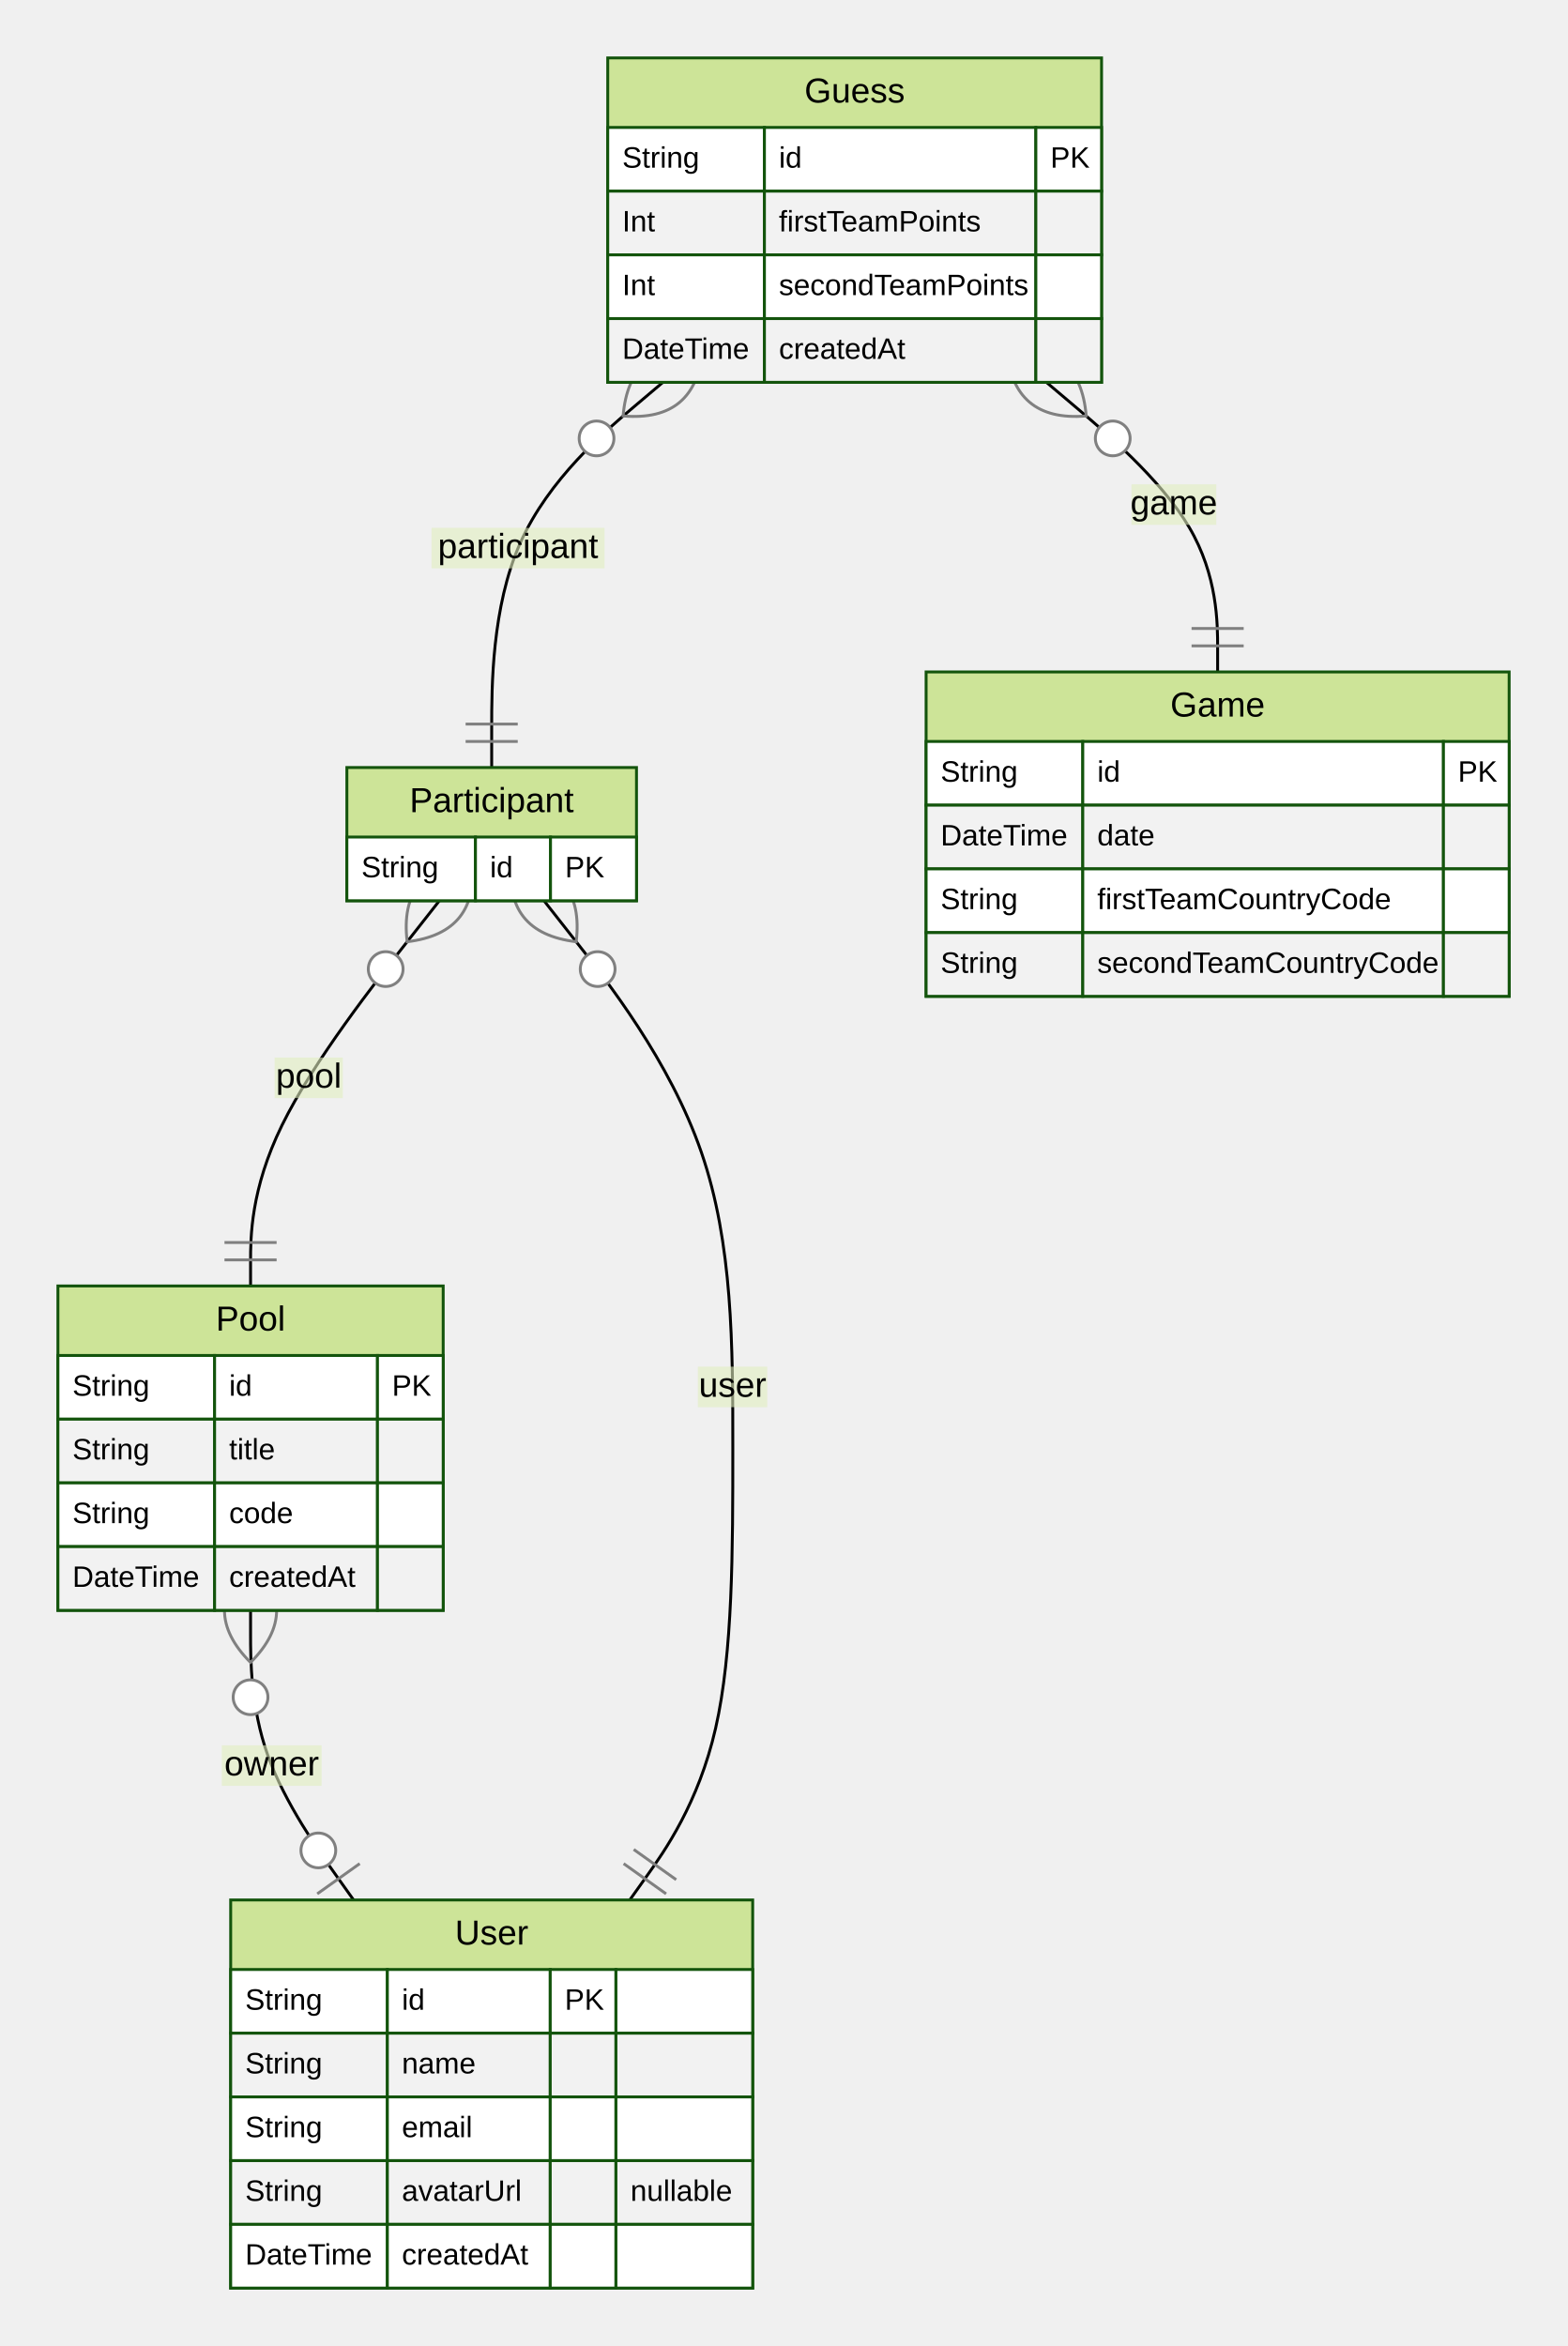
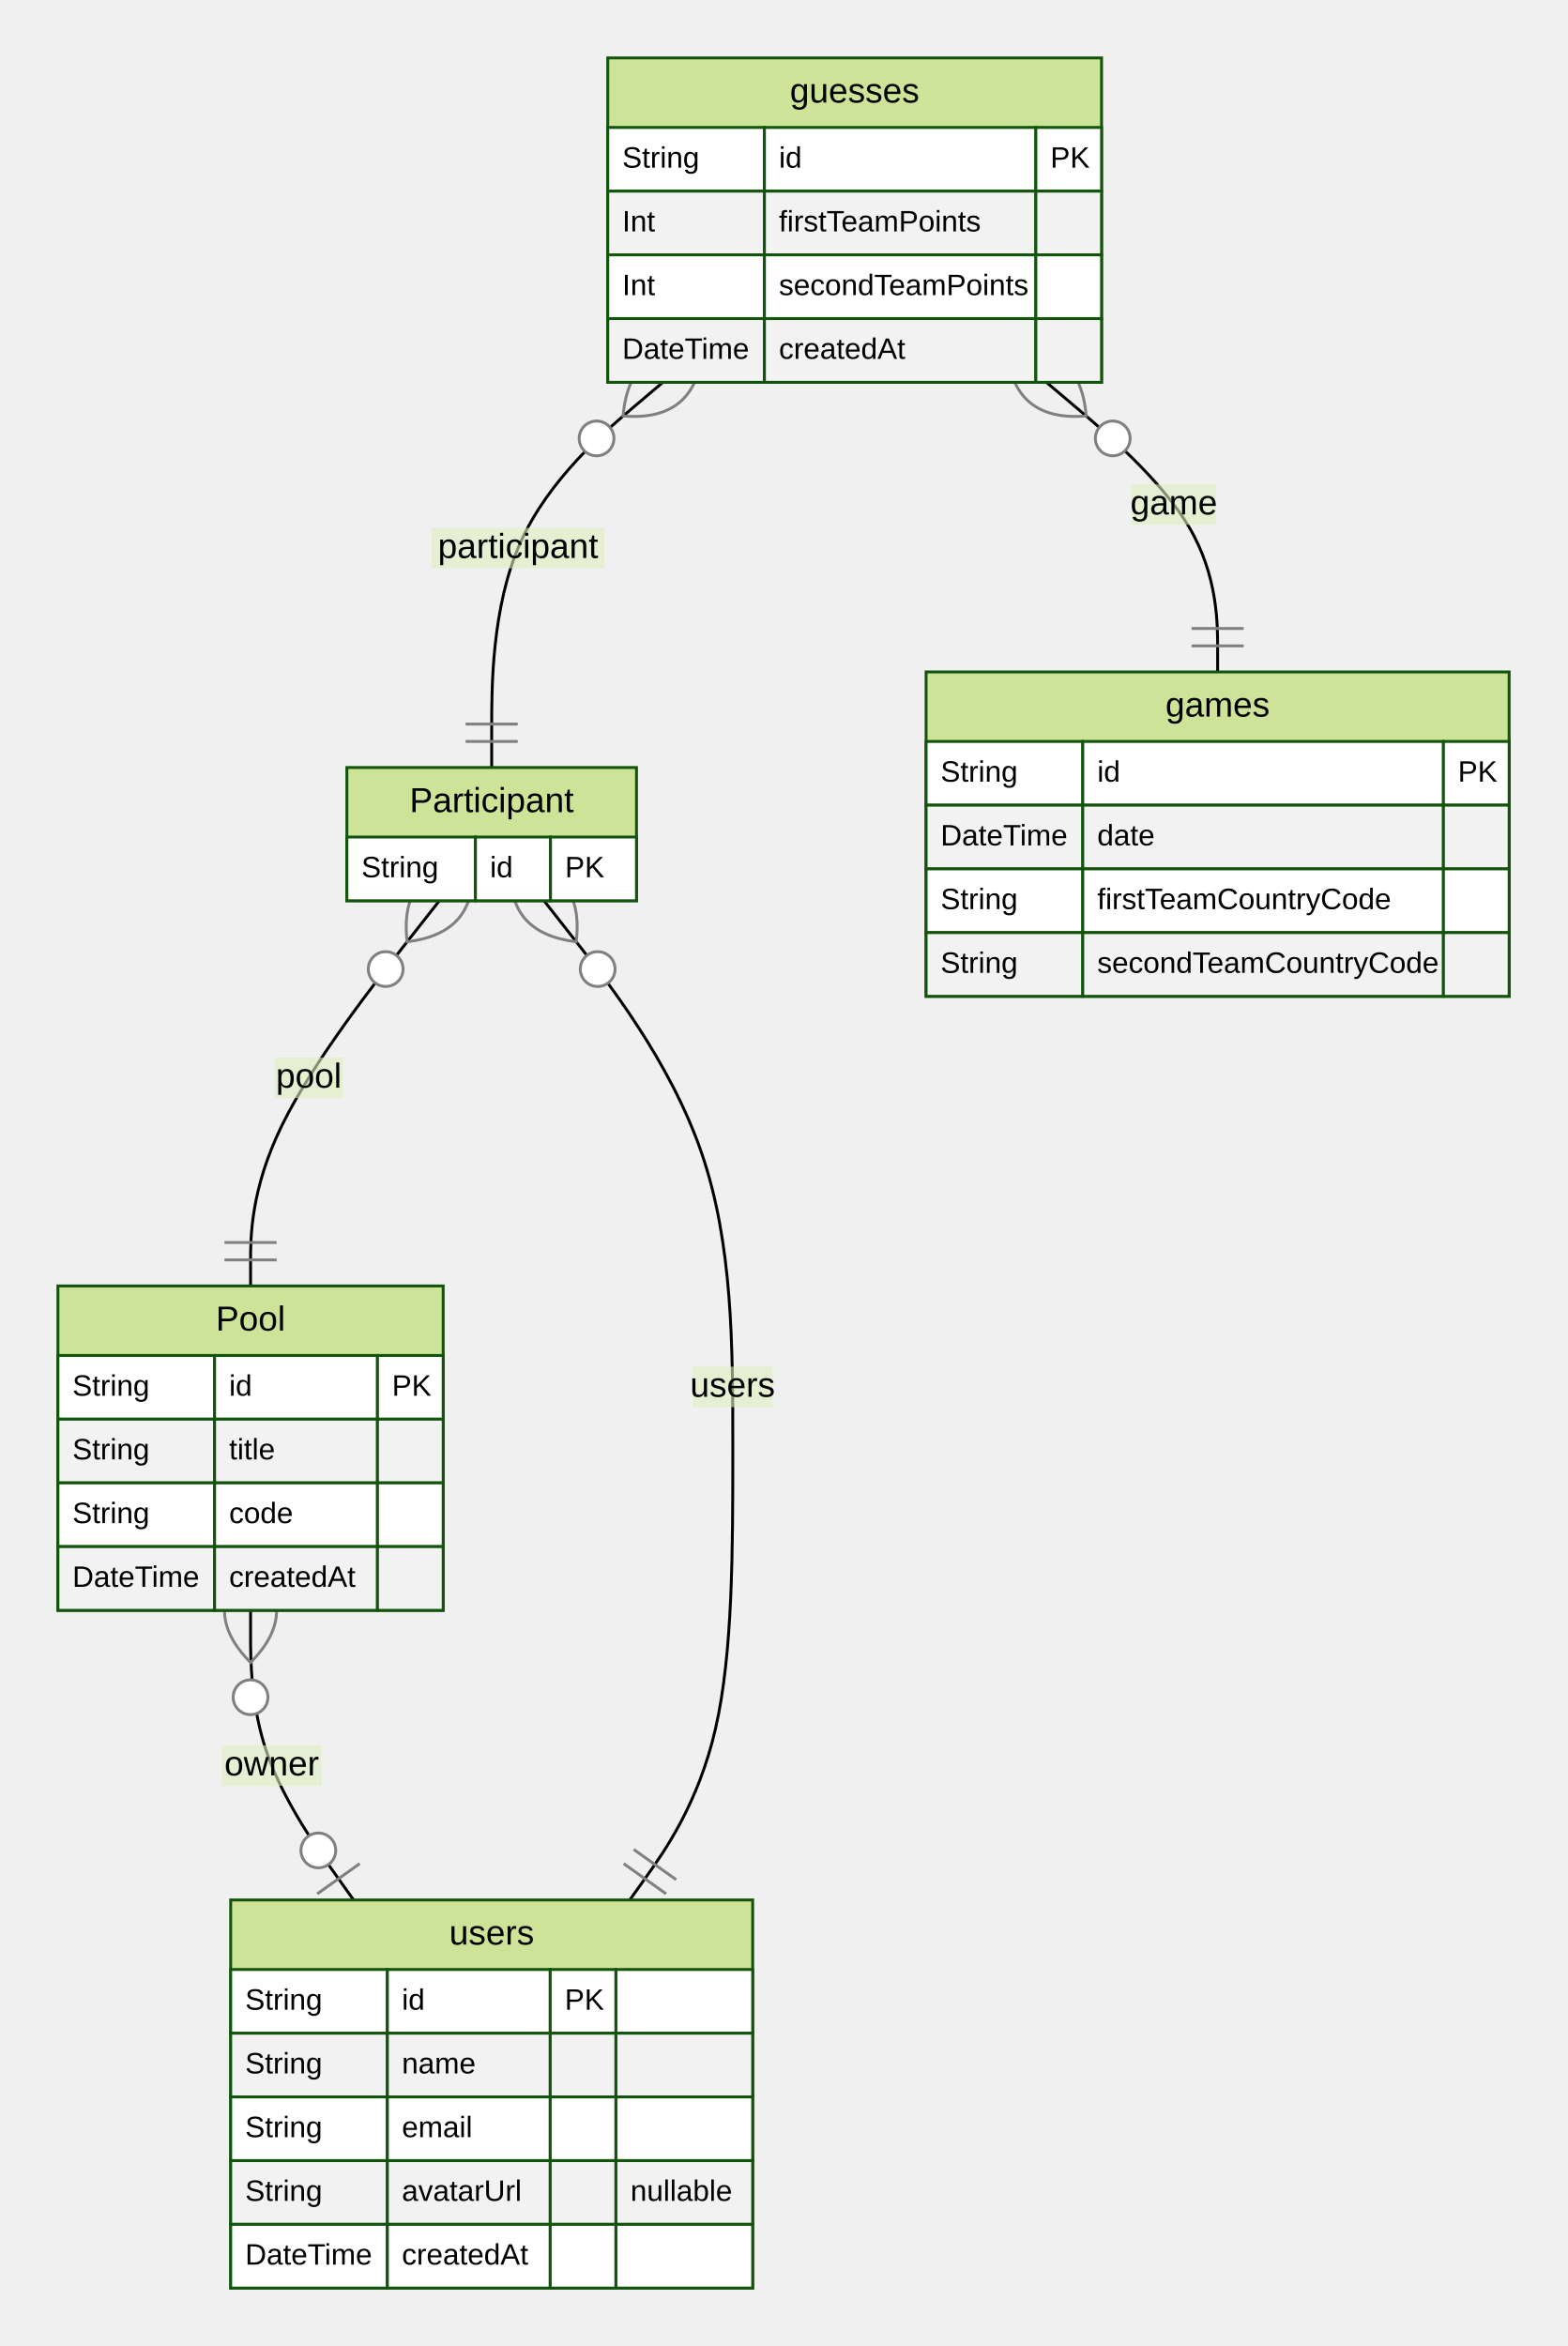
<svg xmlns="http://www.w3.org/2000/svg" aria-labelledby="chart-title-mermaid-0 chart-desc-mermaid-0" role="img" viewBox="0 0 541.082 810" style="max-width: 541.082px; background-color: white;" width="100%" id="mermaid-0">
  <style>#mermaid-0 {font-family:"trebuchet ms",verdana,arial,sans-serif;font-size:16px;fill:#000000;}#mermaid-0 .error-icon{fill:#552222;}#mermaid-0 .error-text{fill:#552222;stroke:#552222;}#mermaid-0 .edge-thickness-normal{stroke-width:2px;}#mermaid-0 .edge-thickness-thick{stroke-width:3.5px;}#mermaid-0 .edge-pattern-solid{stroke-dasharray:0;}#mermaid-0 .edge-pattern-dashed{stroke-dasharray:3;}#mermaid-0 .edge-pattern-dotted{stroke-dasharray:2;}#mermaid-0 .marker{fill:#000000;stroke:#000000;}#mermaid-0 .marker.cross{stroke:#000000;}#mermaid-0 svg{font-family:"trebuchet ms",verdana,arial,sans-serif;font-size:16px;}#mermaid-0 .entityBox{fill:#cde498;stroke:#13540c;}#mermaid-0 .attributeBoxOdd{fill:#ffffff;stroke:#13540c;}#mermaid-0 .attributeBoxEven{fill:#f2f2f2;stroke:#13540c;}#mermaid-0 .relationshipLabelBox{fill:hsl(78.158, 58.462%, 84.51%);opacity:0.7;background-color:hsl(78.158, 58.462%, 84.51%);}#mermaid-0 .relationshipLabelBox rect{opacity:0.5;}#mermaid-0 .relationshipLine{stroke:#000000;}#mermaid-0 :root{--mermaid-font-family:"trebuchet ms",verdana,arial,sans-serif;}</style>
  <g />
  <defs>
    <marker orient="auto" markerHeight="18" markerWidth="18" refY="9" refX="0" id="ONLY_ONE_START">
      <path d="M9,0 L9,18 M15,0 L15,18" fill="none" stroke="gray" />
    </marker>
  </defs>
  <defs>
    <marker orient="auto" markerHeight="18" markerWidth="18" refY="9" refX="18" id="ONLY_ONE_END">
      <path d="M3,0 L3,18 M9,0 L9,18" fill="none" stroke="gray" />
    </marker>
  </defs>
  <defs>
    <marker orient="auto" markerHeight="18" markerWidth="30" refY="9" refX="0" id="ZERO_OR_ONE_START">
      <circle r="6" cy="9" cx="21" fill="white" stroke="gray" />
      <path d="M9,0 L9,18" fill="none" stroke="gray" />
    </marker>
  </defs>
  <defs>
    <marker orient="auto" markerHeight="18" markerWidth="30" refY="9" refX="30" id="ZERO_OR_ONE_END">
      <circle r="6" cy="9" cx="9" fill="white" stroke="gray" />
      <path d="M21,0 L21,18" fill="none" stroke="gray" />
    </marker>
  </defs>
  <defs>
    <marker orient="auto" markerHeight="36" markerWidth="45" refY="18" refX="18" id="ONE_OR_MORE_START">
      <path d="M0,18 Q 18,0 36,18 Q 18,36 0,18 M42,9 L42,27" fill="none" stroke="gray" />
    </marker>
  </defs>
  <defs>
    <marker orient="auto" markerHeight="36" markerWidth="45" refY="18" refX="27" id="ONE_OR_MORE_END">
      <path d="M3,9 L3,27 M9,18 Q27,0 45,18 Q27,36 9,18" fill="none" stroke="gray" />
    </marker>
  </defs>
  <defs>
    <marker orient="auto" markerHeight="36" markerWidth="57" refY="18" refX="18" id="ZERO_OR_MORE_START">
      <circle r="6" cy="18" cx="48" fill="white" stroke="gray" />
      <path d="M0,18 Q18,0 36,18 Q18,36 0,18" fill="none" stroke="gray" />
    </marker>
  </defs>
  <defs>
    <marker orient="auto" markerHeight="36" markerWidth="57" refY="18" refX="39" id="ZERO_OR_MORE_END">
      <circle r="6" cy="18" cx="9" fill="white" stroke="gray" />
      <path d="M21,18 Q39,0 57,18 Q39,36 21,18" fill="none" stroke="gray" />
    </marker>
  </defs>
  <path marker-start="url(#ZERO_OR_MORE_START)" marker-end="url(#ZERO_OR_ONE_END)" fill="none" stroke="gray" d="M86.513,556L86.513,564.333C86.513,572.667,86.513,589.333,92.443,606C98.373,622.667,110.233,639.333,116.163,647.667L122.093,656" class="er relationshipLine" />
  <path marker-start="url(#ZERO_OR_MORE_START)" marker-end="url(#ONLY_ONE_END)" fill="none" stroke="gray" d="M187.835,311L198.7,324.833C209.565,338.667,231.296,366.333,242.161,397.833C253.026,429.333,253.026,464.667,253.026,500C253.026,535.333,253.026,570.667,247.096,596.667C241.167,622.667,229.307,639.333,223.377,647.667L217.447,656" class="er relationshipLine" />
  <path marker-start="url(#ZERO_OR_MORE_START)" marker-end="url(#ONLY_ONE_END)" fill="none" stroke="gray" d="M151.705,311L140.839,324.833C129.974,338.667,108.244,366.333,97.378,388.5C86.513,410.667,86.513,427.333,86.513,435.667L86.513,444" class="er relationshipLine" />
  <path marker-start="url(#ZERO_OR_MORE_START)" marker-end="url(#ONLY_ONE_END)" fill="none" stroke="gray" d="M228.887,132L219.034,140.333C209.181,148.667,189.476,165.333,179.623,187.5C169.77,209.667,169.77,237.333,169.77,251.167L169.77,265" class="er relationshipLine" />
  <path marker-start="url(#ZERO_OR_MORE_START)" marker-end="url(#ONLY_ONE_END)" fill="none" stroke="gray" d="M361.309,132L371.162,140.333C381.015,148.667,400.72,165.333,410.573,182C420.426,198.667,420.426,215.333,420.426,223.667L420.426,232" class="er relationshipLine" />
  <g transform="translate(20,444 )" id="Pool">
    <rect height="112" width="133.026" y="0" x="0" stroke="gray" fill-opacity="100%" fill="honeydew" class="er entityBox" />
    <text transform="translate(66.51321,12)" style="font-family: &quot;trebuchet ms&quot;, verdana, arial, sans-serif;; font-size: 12px" text-anchor="middle" dominant-baseline="middle" y="0" x="0" id="entity-Pool" class="er entityLabel">Pool</text>
    <rect height="22" width="54.096" y="24" x="0" stroke="gray" fill-opacity="100%" fill="honeydew" class="er attributeBoxOdd" />
    <text transform="translate(5,35)" style="font-family: &quot;trebuchet ms&quot;, verdana, arial, sans-serif;; font-size: 10.2px" text-anchor="left" dominant-baseline="middle" y="0" x="0" id="entity-Pool-attr-1-type" class="er entityLabel">String</text>
    <rect height="22" width="56.243" y="24" x="54.096" stroke="gray" fill-opacity="100%" fill="honeydew" class="er attributeBoxOdd" />
    <text transform="translate(59.09555,35)" style="font-family: &quot;trebuchet ms&quot;, verdana, arial, sans-serif;; font-size: 10.2px" text-anchor="left" dominant-baseline="middle" y="0" x="0" id="entity-Pool-attr-1-name" class="er entityLabel">id</text>
    <rect height="22" width="22.688" y="24" x="110.339" stroke="gray" fill-opacity="100%" fill="honeydew" class="er attributeBoxOdd" />
    <text transform="translate(115.3387,35)" style="font-family: &quot;trebuchet ms&quot;, verdana, arial, sans-serif;; font-size: 10.2px" text-anchor="left" dominant-baseline="middle" y="0" x="0" id="entity-Pool-attr-1-key" class="er entityLabel">PK</text>
    <rect height="22" width="54.096" y="46" x="0" stroke="gray" fill-opacity="100%" fill="honeydew" class="er attributeBoxEven" />
    <text transform="translate(5,57)" style="font-family: &quot;trebuchet ms&quot;, verdana, arial, sans-serif;; font-size: 10.2px" text-anchor="left" dominant-baseline="middle" y="0" x="0" id="entity-Pool-attr-2-type" class="er entityLabel">String</text>
    <rect height="22" width="56.243" y="46" x="54.096" stroke="gray" fill-opacity="100%" fill="honeydew" class="er attributeBoxEven" />
    <text transform="translate(59.09555,57)" style="font-family: &quot;trebuchet ms&quot;, verdana, arial, sans-serif;; font-size: 10.2px" text-anchor="left" dominant-baseline="middle" y="0" x="0" id="entity-Pool-attr-2-name" class="er entityLabel">title</text>
    <rect height="22" width="22.688" y="46" x="110.339" stroke="gray" fill-opacity="100%" fill="honeydew" class="er attributeBoxEven" />
    <text transform="translate(115.3387,57)" style="font-family: &quot;trebuchet ms&quot;, verdana, arial, sans-serif;; font-size: 10.2px" text-anchor="left" dominant-baseline="middle" y="0" x="0" id="entity-Pool-attr-2-key" class="er entityLabel" />
    <rect height="22" width="54.096" y="68" x="0" stroke="gray" fill-opacity="100%" fill="honeydew" class="er attributeBoxOdd" />
    <text transform="translate(5,79)" style="font-family: &quot;trebuchet ms&quot;, verdana, arial, sans-serif;; font-size: 10.2px" text-anchor="left" dominant-baseline="middle" y="0" x="0" id="entity-Pool-attr-3-type" class="er entityLabel">String</text>
    <rect height="22" width="56.243" y="68" x="54.096" stroke="gray" fill-opacity="100%" fill="honeydew" class="er attributeBoxOdd" />
    <text transform="translate(59.09555,79)" style="font-family: &quot;trebuchet ms&quot;, verdana, arial, sans-serif;; font-size: 10.2px" text-anchor="left" dominant-baseline="middle" y="0" x="0" id="entity-Pool-attr-3-name" class="er entityLabel">code</text>
    <rect height="22" width="22.688" y="68" x="110.339" stroke="gray" fill-opacity="100%" fill="honeydew" class="er attributeBoxOdd" />
    <text transform="translate(115.3387,79)" style="font-family: &quot;trebuchet ms&quot;, verdana, arial, sans-serif;; font-size: 10.2px" text-anchor="left" dominant-baseline="middle" y="0" x="0" id="entity-Pool-attr-3-key" class="er entityLabel" />
    <rect height="22" width="54.096" y="90" x="0" stroke="gray" fill-opacity="100%" fill="honeydew" class="er attributeBoxEven" />
    <text transform="translate(5,101)" style="font-family: &quot;trebuchet ms&quot;, verdana, arial, sans-serif;; font-size: 10.2px" text-anchor="left" dominant-baseline="middle" y="0" x="0" id="entity-Pool-attr-4-type" class="er entityLabel">DateTime</text>
    <rect height="22" width="56.243" y="90" x="54.096" stroke="gray" fill-opacity="100%" fill="honeydew" class="er attributeBoxEven" />
    <text transform="translate(59.09555,101)" style="font-family: &quot;trebuchet ms&quot;, verdana, arial, sans-serif;; font-size: 10.2px" text-anchor="left" dominant-baseline="middle" y="0" x="0" id="entity-Pool-attr-4-name" class="er entityLabel">createdAt</text>
    <rect height="22" width="22.688" y="90" x="110.339" stroke="gray" fill-opacity="100%" fill="honeydew" class="er attributeBoxEven" />
    <text transform="translate(115.3387,101)" style="font-family: &quot;trebuchet ms&quot;, verdana, arial, sans-serif;; font-size: 10.2px" text-anchor="left" dominant-baseline="middle" y="0" x="0" id="entity-Pool-attr-4-key" class="er entityLabel" />
  </g>
  <g transform="translate(119.7698,265 )" id="Participant">
    <rect height="46" width="100" y="0" x="0" stroke="gray" fill-opacity="100%" fill="honeydew" class="er entityBox" />
    <text transform="translate(50,12)" style="font-family: &quot;trebuchet ms&quot;, verdana, arial, sans-serif;; font-size: 12px" text-anchor="middle" dominant-baseline="middle" y="0" x="0" id="entity-Participant" class="er entityLabel">Participant</text>
    <rect height="22" width="44.399" y="24" x="0" stroke="gray" fill-opacity="100%" fill="honeydew" class="er attributeBoxOdd" />
    <text transform="translate(5,35)" style="font-family: &quot;trebuchet ms&quot;, verdana, arial, sans-serif;; font-size: 10.2px" text-anchor="left" dominant-baseline="middle" y="0" x="0" id="entity-Participant-attr-1-type" class="er entityLabel">String</text>
    <rect height="22" width="25.911" y="24" x="44.399" stroke="gray" fill-opacity="100%" fill="honeydew" class="er attributeBoxOdd" />
    <text transform="translate(49.39862,35)" style="font-family: &quot;trebuchet ms&quot;, verdana, arial, sans-serif;; font-size: 10.2px" text-anchor="left" dominant-baseline="middle" y="0" x="0" id="entity-Participant-attr-1-name" class="er entityLabel">id</text>
    <rect height="22" width="29.69" y="24" x="70.31" stroke="gray" fill-opacity="100%" fill="honeydew" class="er attributeBoxOdd" />
    <text transform="translate(75.30976,35)" style="font-family: &quot;trebuchet ms&quot;, verdana, arial, sans-serif;; font-size: 10.2px" text-anchor="left" dominant-baseline="middle" y="0" x="0" id="entity-Participant-attr-1-key" class="er entityLabel">PK</text>
  </g>
-   <g transform="translate(79.65034,656 )" id="User">
+   <g transform="translate(79.65034,656 )" id="users">
    <rect height="134" width="180.239" y="0" x="0" stroke="gray" fill-opacity="100%" fill="honeydew" class="er entityBox" />
-     <text transform="translate(90.11948,12)" style="font-family: &quot;trebuchet ms&quot;, verdana, arial, sans-serif;; font-size: 12px" text-anchor="middle" dominant-baseline="middle" y="0" x="0" id="entity-User" class="er entityLabel">User</text>
-     <rect height="22" width="54.096" y="24" x="0" stroke="gray" fill-opacity="100%" fill="honeydew" class="er attributeBoxOdd" />
-     <text transform="translate(5,35)" style="font-family: &quot;trebuchet ms&quot;, verdana, arial, sans-serif;; font-size: 10.2px" text-anchor="left" dominant-baseline="middle" y="0" x="0" id="entity-User-attr-1-type" class="er entityLabel">String</text>
+     <text transform="translate(90.11948,12)" style="font-family: &quot;trebuchet ms&quot;, verdana, arial, sans-serif;; font-size: 12px" text-anchor="middle" dominant-baseline="middle" y="0" x="0" id="entity-users" class="er entityLabel">users</text>
+     <rect height="22" width="54.096" y="24" x="0" stroke="gray" fill-opacity="100%" fill="honeydew" class="er attributeBoxOdd" />
+     <text transform="translate(5,35)" style="font-family: &quot;trebuchet ms&quot;, verdana, arial, sans-serif;; font-size: 10.2px" text-anchor="left" dominant-baseline="middle" y="0" x="0" id="entity-users-attr-1-type" class="er entityLabel">String</text>
    <rect height="22" width="56.243" y="24" x="54.096" stroke="gray" fill-opacity="100%" fill="honeydew" class="er attributeBoxOdd" />
-     <text transform="translate(59.09555,35)" style="font-family: &quot;trebuchet ms&quot;, verdana, arial, sans-serif;; font-size: 10.2px" text-anchor="left" dominant-baseline="middle" y="0" x="0" id="entity-User-attr-1-name" class="er entityLabel">id</text>
+     <text transform="translate(59.09555,35)" style="font-family: &quot;trebuchet ms&quot;, verdana, arial, sans-serif;; font-size: 10.2px" text-anchor="left" dominant-baseline="middle" y="0" x="0" id="entity-users-attr-1-name" class="er entityLabel">id</text>
    <rect height="22" width="22.688" y="24" x="110.339" stroke="gray" fill-opacity="100%" fill="honeydew" class="er attributeBoxOdd" />
-     <text transform="translate(115.3387,35)" style="font-family: &quot;trebuchet ms&quot;, verdana, arial, sans-serif;; font-size: 10.2px" text-anchor="left" dominant-baseline="middle" y="0" x="0" id="entity-User-attr-1-key" class="er entityLabel">PK</text>
+     <text transform="translate(115.3387,35)" style="font-family: &quot;trebuchet ms&quot;, verdana, arial, sans-serif;; font-size: 10.2px" text-anchor="left" dominant-baseline="middle" y="0" x="0" id="entity-users-attr-1-key" class="er entityLabel">PK</text>
    <rect height="22" width="47.213" y="24" x="133.026" stroke="gray" fill-opacity="100%" fill="honeydew" class="er attributeBoxOdd" />
-     <text transform="translate(138.0264,35)" style="font-family: &quot;trebuchet ms&quot;, verdana, arial, sans-serif;; font-size: 10.2px" text-anchor="left" dominant-baseline="middle" y="0" x="0" id="entity-User-attr-1-comment" class="er entityLabel" />
-     <rect height="22" width="54.096" y="46" x="0" stroke="gray" fill-opacity="100%" fill="honeydew" class="er attributeBoxEven" />
-     <text transform="translate(5,57)" style="font-family: &quot;trebuchet ms&quot;, verdana, arial, sans-serif;; font-size: 10.2px" text-anchor="left" dominant-baseline="middle" y="0" x="0" id="entity-User-attr-2-type" class="er entityLabel">String</text>
+     <text transform="translate(138.0264,35)" style="font-family: &quot;trebuchet ms&quot;, verdana, arial, sans-serif;; font-size: 10.2px" text-anchor="left" dominant-baseline="middle" y="0" x="0" id="entity-users-attr-1-comment" class="er entityLabel" />
+     <rect height="22" width="54.096" y="46" x="0" stroke="gray" fill-opacity="100%" fill="honeydew" class="er attributeBoxEven" />
+     <text transform="translate(5,57)" style="font-family: &quot;trebuchet ms&quot;, verdana, arial, sans-serif;; font-size: 10.2px" text-anchor="left" dominant-baseline="middle" y="0" x="0" id="entity-users-attr-2-type" class="er entityLabel">String</text>
    <rect height="22" width="56.243" y="46" x="54.096" stroke="gray" fill-opacity="100%" fill="honeydew" class="er attributeBoxEven" />
-     <text transform="translate(59.09555,57)" style="font-family: &quot;trebuchet ms&quot;, verdana, arial, sans-serif;; font-size: 10.2px" text-anchor="left" dominant-baseline="middle" y="0" x="0" id="entity-User-attr-2-name" class="er entityLabel">name</text>
+     <text transform="translate(59.09555,57)" style="font-family: &quot;trebuchet ms&quot;, verdana, arial, sans-serif;; font-size: 10.2px" text-anchor="left" dominant-baseline="middle" y="0" x="0" id="entity-users-attr-2-name" class="er entityLabel">name</text>
    <rect height="22" width="22.688" y="46" x="110.339" stroke="gray" fill-opacity="100%" fill="honeydew" class="er attributeBoxEven" />
-     <text transform="translate(115.3387,57)" style="font-family: &quot;trebuchet ms&quot;, verdana, arial, sans-serif;; font-size: 10.2px" text-anchor="left" dominant-baseline="middle" y="0" x="0" id="entity-User-attr-2-key" class="er entityLabel" />
+     <text transform="translate(115.3387,57)" style="font-family: &quot;trebuchet ms&quot;, verdana, arial, sans-serif;; font-size: 10.2px" text-anchor="left" dominant-baseline="middle" y="0" x="0" id="entity-users-attr-2-key" class="er entityLabel" />
    <rect height="22" width="47.213" y="46" x="133.026" stroke="gray" fill-opacity="100%" fill="honeydew" class="er attributeBoxEven" />
-     <text transform="translate(138.0264,57)" style="font-family: &quot;trebuchet ms&quot;, verdana, arial, sans-serif;; font-size: 10.2px" text-anchor="left" dominant-baseline="middle" y="0" x="0" id="entity-User-attr-2-comment" class="er entityLabel" />
-     <rect height="22" width="54.096" y="68" x="0" stroke="gray" fill-opacity="100%" fill="honeydew" class="er attributeBoxOdd" />
-     <text transform="translate(5,79)" style="font-family: &quot;trebuchet ms&quot;, verdana, arial, sans-serif;; font-size: 10.2px" text-anchor="left" dominant-baseline="middle" y="0" x="0" id="entity-User-attr-3-type" class="er entityLabel">String</text>
+     <text transform="translate(138.0264,57)" style="font-family: &quot;trebuchet ms&quot;, verdana, arial, sans-serif;; font-size: 10.2px" text-anchor="left" dominant-baseline="middle" y="0" x="0" id="entity-users-attr-2-comment" class="er entityLabel" />
+     <rect height="22" width="54.096" y="68" x="0" stroke="gray" fill-opacity="100%" fill="honeydew" class="er attributeBoxOdd" />
+     <text transform="translate(5,79)" style="font-family: &quot;trebuchet ms&quot;, verdana, arial, sans-serif;; font-size: 10.2px" text-anchor="left" dominant-baseline="middle" y="0" x="0" id="entity-users-attr-3-type" class="er entityLabel">String</text>
    <rect height="22" width="56.243" y="68" x="54.096" stroke="gray" fill-opacity="100%" fill="honeydew" class="er attributeBoxOdd" />
-     <text transform="translate(59.09555,79)" style="font-family: &quot;trebuchet ms&quot;, verdana, arial, sans-serif;; font-size: 10.2px" text-anchor="left" dominant-baseline="middle" y="0" x="0" id="entity-User-attr-3-name" class="er entityLabel">email</text>
+     <text transform="translate(59.09555,79)" style="font-family: &quot;trebuchet ms&quot;, verdana, arial, sans-serif;; font-size: 10.2px" text-anchor="left" dominant-baseline="middle" y="0" x="0" id="entity-users-attr-3-name" class="er entityLabel">email</text>
    <rect height="22" width="22.688" y="68" x="110.339" stroke="gray" fill-opacity="100%" fill="honeydew" class="er attributeBoxOdd" />
-     <text transform="translate(115.3387,79)" style="font-family: &quot;trebuchet ms&quot;, verdana, arial, sans-serif;; font-size: 10.2px" text-anchor="left" dominant-baseline="middle" y="0" x="0" id="entity-User-attr-3-key" class="er entityLabel" />
+     <text transform="translate(115.3387,79)" style="font-family: &quot;trebuchet ms&quot;, verdana, arial, sans-serif;; font-size: 10.2px" text-anchor="left" dominant-baseline="middle" y="0" x="0" id="entity-users-attr-3-key" class="er entityLabel" />
    <rect height="22" width="47.213" y="68" x="133.026" stroke="gray" fill-opacity="100%" fill="honeydew" class="er attributeBoxOdd" />
-     <text transform="translate(138.0264,79)" style="font-family: &quot;trebuchet ms&quot;, verdana, arial, sans-serif;; font-size: 10.2px" text-anchor="left" dominant-baseline="middle" y="0" x="0" id="entity-User-attr-3-comment" class="er entityLabel" />
-     <rect height="22" width="54.096" y="90" x="0" stroke="gray" fill-opacity="100%" fill="honeydew" class="er attributeBoxEven" />
-     <text transform="translate(5,101)" style="font-family: &quot;trebuchet ms&quot;, verdana, arial, sans-serif;; font-size: 10.2px" text-anchor="left" dominant-baseline="middle" y="0" x="0" id="entity-User-attr-4-type" class="er entityLabel">String</text>
+     <text transform="translate(138.0264,79)" style="font-family: &quot;trebuchet ms&quot;, verdana, arial, sans-serif;; font-size: 10.2px" text-anchor="left" dominant-baseline="middle" y="0" x="0" id="entity-users-attr-3-comment" class="er entityLabel" />
+     <rect height="22" width="54.096" y="90" x="0" stroke="gray" fill-opacity="100%" fill="honeydew" class="er attributeBoxEven" />
+     <text transform="translate(5,101)" style="font-family: &quot;trebuchet ms&quot;, verdana, arial, sans-serif;; font-size: 10.2px" text-anchor="left" dominant-baseline="middle" y="0" x="0" id="entity-users-attr-4-type" class="er entityLabel">String</text>
    <rect height="22" width="56.243" y="90" x="54.096" stroke="gray" fill-opacity="100%" fill="honeydew" class="er attributeBoxEven" />
-     <text transform="translate(59.09555,101)" style="font-family: &quot;trebuchet ms&quot;, verdana, arial, sans-serif;; font-size: 10.2px" text-anchor="left" dominant-baseline="middle" y="0" x="0" id="entity-User-attr-4-name" class="er entityLabel">avatarUrl</text>
+     <text transform="translate(59.09555,101)" style="font-family: &quot;trebuchet ms&quot;, verdana, arial, sans-serif;; font-size: 10.2px" text-anchor="left" dominant-baseline="middle" y="0" x="0" id="entity-users-attr-4-name" class="er entityLabel">avatarUrl</text>
    <rect height="22" width="22.688" y="90" x="110.339" stroke="gray" fill-opacity="100%" fill="honeydew" class="er attributeBoxEven" />
-     <text transform="translate(115.3387,101)" style="font-family: &quot;trebuchet ms&quot;, verdana, arial, sans-serif;; font-size: 10.2px" text-anchor="left" dominant-baseline="middle" y="0" x="0" id="entity-User-attr-4-key" class="er entityLabel" />
+     <text transform="translate(115.3387,101)" style="font-family: &quot;trebuchet ms&quot;, verdana, arial, sans-serif;; font-size: 10.2px" text-anchor="left" dominant-baseline="middle" y="0" x="0" id="entity-users-attr-4-key" class="er entityLabel" />
    <rect height="22" width="47.213" y="90" x="133.026" stroke="gray" fill-opacity="100%" fill="honeydew" class="er attributeBoxEven" />
-     <text transform="translate(138.0264,101)" style="font-family: &quot;trebuchet ms&quot;, verdana, arial, sans-serif;; font-size: 10.2px" text-anchor="left" dominant-baseline="middle" y="0" x="0" id="entity-User-attr-4-comment" class="er entityLabel">nullable</text>
+     <text transform="translate(138.0264,101)" style="font-family: &quot;trebuchet ms&quot;, verdana, arial, sans-serif;; font-size: 10.2px" text-anchor="left" dominant-baseline="middle" y="0" x="0" id="entity-users-attr-4-comment" class="er entityLabel">nullable</text>
    <rect height="22" width="54.096" y="112" x="0" stroke="gray" fill-opacity="100%" fill="honeydew" class="er attributeBoxOdd" />
-     <text transform="translate(5,123)" style="font-family: &quot;trebuchet ms&quot;, verdana, arial, sans-serif;; font-size: 10.2px" text-anchor="left" dominant-baseline="middle" y="0" x="0" id="entity-User-attr-5-type" class="er entityLabel">DateTime</text>
+     <text transform="translate(5,123)" style="font-family: &quot;trebuchet ms&quot;, verdana, arial, sans-serif;; font-size: 10.2px" text-anchor="left" dominant-baseline="middle" y="0" x="0" id="entity-users-attr-5-type" class="er entityLabel">DateTime</text>
    <rect height="22" width="56.243" y="112" x="54.096" stroke="gray" fill-opacity="100%" fill="honeydew" class="er attributeBoxOdd" />
-     <text transform="translate(59.09555,123)" style="font-family: &quot;trebuchet ms&quot;, verdana, arial, sans-serif;; font-size: 10.2px" text-anchor="left" dominant-baseline="middle" y="0" x="0" id="entity-User-attr-5-name" class="er entityLabel">createdAt</text>
+     <text transform="translate(59.09555,123)" style="font-family: &quot;trebuchet ms&quot;, verdana, arial, sans-serif;; font-size: 10.2px" text-anchor="left" dominant-baseline="middle" y="0" x="0" id="entity-users-attr-5-name" class="er entityLabel">createdAt</text>
    <rect height="22" width="22.688" y="112" x="110.339" stroke="gray" fill-opacity="100%" fill="honeydew" class="er attributeBoxOdd" />
-     <text transform="translate(115.3387,123)" style="font-family: &quot;trebuchet ms&quot;, verdana, arial, sans-serif;; font-size: 10.2px" text-anchor="left" dominant-baseline="middle" y="0" x="0" id="entity-User-attr-5-key" class="er entityLabel" />
+     <text transform="translate(115.3387,123)" style="font-family: &quot;trebuchet ms&quot;, verdana, arial, sans-serif;; font-size: 10.2px" text-anchor="left" dominant-baseline="middle" y="0" x="0" id="entity-users-attr-5-key" class="er entityLabel" />
    <rect height="22" width="47.213" y="112" x="133.026" stroke="gray" fill-opacity="100%" fill="honeydew" class="er attributeBoxOdd" />
-     <text transform="translate(138.0264,123)" style="font-family: &quot;trebuchet ms&quot;, verdana, arial, sans-serif;; font-size: 10.2px" text-anchor="left" dominant-baseline="middle" y="0" x="0" id="entity-User-attr-5-comment" class="er entityLabel" />
-   </g>
-   <g transform="translate(319.7698,232 )" id="Game">
+     <text transform="translate(138.0264,123)" style="font-family: &quot;trebuchet ms&quot;, verdana, arial, sans-serif;; font-size: 10.2px" text-anchor="left" dominant-baseline="middle" y="0" x="0" id="entity-users-attr-5-comment" class="er entityLabel" />
+   </g>
+   <g transform="translate(319.7698,232 )" id="games">
    <rect height="112" width="201.312" y="0" x="0" stroke="gray" fill-opacity="100%" fill="honeydew" class="er entityBox" />
-     <text transform="translate(100.6562,12)" style="font-family: &quot;trebuchet ms&quot;, verdana, arial, sans-serif;; font-size: 12px" text-anchor="middle" dominant-baseline="middle" y="0" x="0" id="entity-Game" class="er entityLabel">Game</text>
-     <rect height="22" width="54.096" y="24" x="0" stroke="gray" fill-opacity="100%" fill="honeydew" class="er attributeBoxOdd" />
-     <text transform="translate(5,35)" style="font-family: &quot;trebuchet ms&quot;, verdana, arial, sans-serif;; font-size: 10.2px" text-anchor="left" dominant-baseline="middle" y="0" x="0" id="entity-Game-attr-1-type" class="er entityLabel">String</text>
+     <text transform="translate(100.6562,12)" style="font-family: &quot;trebuchet ms&quot;, verdana, arial, sans-serif;; font-size: 12px" text-anchor="middle" dominant-baseline="middle" y="0" x="0" id="entity-games" class="er entityLabel">games</text>
+     <rect height="22" width="54.096" y="24" x="0" stroke="gray" fill-opacity="100%" fill="honeydew" class="er attributeBoxOdd" />
+     <text transform="translate(5,35)" style="font-family: &quot;trebuchet ms&quot;, verdana, arial, sans-serif;; font-size: 10.2px" text-anchor="left" dominant-baseline="middle" y="0" x="0" id="entity-games-attr-1-type" class="er entityLabel">String</text>
    <rect height="22" width="124.529" y="24" x="54.096" stroke="gray" fill-opacity="100%" fill="honeydew" class="er attributeBoxOdd" />
-     <text transform="translate(59.09555,35)" style="font-family: &quot;trebuchet ms&quot;, verdana, arial, sans-serif;; font-size: 10.2px" text-anchor="left" dominant-baseline="middle" y="0" x="0" id="entity-Game-attr-1-name" class="er entityLabel">id</text>
+     <text transform="translate(59.09555,35)" style="font-family: &quot;trebuchet ms&quot;, verdana, arial, sans-serif;; font-size: 10.2px" text-anchor="left" dominant-baseline="middle" y="0" x="0" id="entity-games-attr-1-name" class="er entityLabel">id</text>
    <rect height="22" width="22.688" y="24" x="178.625" stroke="gray" fill-opacity="100%" fill="honeydew" class="er attributeBoxOdd" />
-     <text transform="translate(183.6248,35)" style="font-family: &quot;trebuchet ms&quot;, verdana, arial, sans-serif;; font-size: 10.2px" text-anchor="left" dominant-baseline="middle" y="0" x="0" id="entity-Game-attr-1-key" class="er entityLabel">PK</text>
-     <rect height="22" width="54.096" y="46" x="0" stroke="gray" fill-opacity="100%" fill="honeydew" class="er attributeBoxEven" />
-     <text transform="translate(5,57)" style="font-family: &quot;trebuchet ms&quot;, verdana, arial, sans-serif;; font-size: 10.2px" text-anchor="left" dominant-baseline="middle" y="0" x="0" id="entity-Game-attr-2-type" class="er entityLabel">DateTime</text>
+     <text transform="translate(183.6248,35)" style="font-family: &quot;trebuchet ms&quot;, verdana, arial, sans-serif;; font-size: 10.2px" text-anchor="left" dominant-baseline="middle" y="0" x="0" id="entity-games-attr-1-key" class="er entityLabel">PK</text>
+     <rect height="22" width="54.096" y="46" x="0" stroke="gray" fill-opacity="100%" fill="honeydew" class="er attributeBoxEven" />
+     <text transform="translate(5,57)" style="font-family: &quot;trebuchet ms&quot;, verdana, arial, sans-serif;; font-size: 10.2px" text-anchor="left" dominant-baseline="middle" y="0" x="0" id="entity-games-attr-2-type" class="er entityLabel">DateTime</text>
    <rect height="22" width="124.529" y="46" x="54.096" stroke="gray" fill-opacity="100%" fill="honeydew" class="er attributeBoxEven" />
-     <text transform="translate(59.09555,57)" style="font-family: &quot;trebuchet ms&quot;, verdana, arial, sans-serif;; font-size: 10.2px" text-anchor="left" dominant-baseline="middle" y="0" x="0" id="entity-Game-attr-2-name" class="er entityLabel">date</text>
+     <text transform="translate(59.09555,57)" style="font-family: &quot;trebuchet ms&quot;, verdana, arial, sans-serif;; font-size: 10.2px" text-anchor="left" dominant-baseline="middle" y="0" x="0" id="entity-games-attr-2-name" class="er entityLabel">date</text>
    <rect height="22" width="22.688" y="46" x="178.625" stroke="gray" fill-opacity="100%" fill="honeydew" class="er attributeBoxEven" />
-     <text transform="translate(183.6248,57)" style="font-family: &quot;trebuchet ms&quot;, verdana, arial, sans-serif;; font-size: 10.2px" text-anchor="left" dominant-baseline="middle" y="0" x="0" id="entity-Game-attr-2-key" class="er entityLabel" />
-     <rect height="22" width="54.096" y="68" x="0" stroke="gray" fill-opacity="100%" fill="honeydew" class="er attributeBoxOdd" />
-     <text transform="translate(5,79)" style="font-family: &quot;trebuchet ms&quot;, verdana, arial, sans-serif;; font-size: 10.2px" text-anchor="left" dominant-baseline="middle" y="0" x="0" id="entity-Game-attr-3-type" class="er entityLabel">String</text>
+     <text transform="translate(183.6248,57)" style="font-family: &quot;trebuchet ms&quot;, verdana, arial, sans-serif;; font-size: 10.2px" text-anchor="left" dominant-baseline="middle" y="0" x="0" id="entity-games-attr-2-key" class="er entityLabel" />
+     <rect height="22" width="54.096" y="68" x="0" stroke="gray" fill-opacity="100%" fill="honeydew" class="er attributeBoxOdd" />
+     <text transform="translate(5,79)" style="font-family: &quot;trebuchet ms&quot;, verdana, arial, sans-serif;; font-size: 10.2px" text-anchor="left" dominant-baseline="middle" y="0" x="0" id="entity-games-attr-3-type" class="er entityLabel">String</text>
    <rect height="22" width="124.529" y="68" x="54.096" stroke="gray" fill-opacity="100%" fill="honeydew" class="er attributeBoxOdd" />
-     <text transform="translate(59.09555,79)" style="font-family: &quot;trebuchet ms&quot;, verdana, arial, sans-serif;; font-size: 10.2px" text-anchor="left" dominant-baseline="middle" y="0" x="0" id="entity-Game-attr-3-name" class="er entityLabel">firstTeamCountryCode</text>
+     <text transform="translate(59.09555,79)" style="font-family: &quot;trebuchet ms&quot;, verdana, arial, sans-serif;; font-size: 10.2px" text-anchor="left" dominant-baseline="middle" y="0" x="0" id="entity-games-attr-3-name" class="er entityLabel">firstTeamCountryCode</text>
    <rect height="22" width="22.688" y="68" x="178.625" stroke="gray" fill-opacity="100%" fill="honeydew" class="er attributeBoxOdd" />
-     <text transform="translate(183.6248,79)" style="font-family: &quot;trebuchet ms&quot;, verdana, arial, sans-serif;; font-size: 10.2px" text-anchor="left" dominant-baseline="middle" y="0" x="0" id="entity-Game-attr-3-key" class="er entityLabel" />
-     <rect height="22" width="54.096" y="90" x="0" stroke="gray" fill-opacity="100%" fill="honeydew" class="er attributeBoxEven" />
-     <text transform="translate(5,101)" style="font-family: &quot;trebuchet ms&quot;, verdana, arial, sans-serif;; font-size: 10.2px" text-anchor="left" dominant-baseline="middle" y="0" x="0" id="entity-Game-attr-4-type" class="er entityLabel">String</text>
+     <text transform="translate(183.6248,79)" style="font-family: &quot;trebuchet ms&quot;, verdana, arial, sans-serif;; font-size: 10.2px" text-anchor="left" dominant-baseline="middle" y="0" x="0" id="entity-games-attr-3-key" class="er entityLabel" />
+     <rect height="22" width="54.096" y="90" x="0" stroke="gray" fill-opacity="100%" fill="honeydew" class="er attributeBoxEven" />
+     <text transform="translate(5,101)" style="font-family: &quot;trebuchet ms&quot;, verdana, arial, sans-serif;; font-size: 10.2px" text-anchor="left" dominant-baseline="middle" y="0" x="0" id="entity-games-attr-4-type" class="er entityLabel">String</text>
    <rect height="22" width="124.529" y="90" x="54.096" stroke="gray" fill-opacity="100%" fill="honeydew" class="er attributeBoxEven" />
-     <text transform="translate(59.09555,101)" style="font-family: &quot;trebuchet ms&quot;, verdana, arial, sans-serif;; font-size: 10.2px" text-anchor="left" dominant-baseline="middle" y="0" x="0" id="entity-Game-attr-4-name" class="er entityLabel">secondTeamCountryCode</text>
+     <text transform="translate(59.09555,101)" style="font-family: &quot;trebuchet ms&quot;, verdana, arial, sans-serif;; font-size: 10.2px" text-anchor="left" dominant-baseline="middle" y="0" x="0" id="entity-games-attr-4-name" class="er entityLabel">secondTeamCountryCode</text>
    <rect height="22" width="22.688" y="90" x="178.625" stroke="gray" fill-opacity="100%" fill="honeydew" class="er attributeBoxEven" />
-     <text transform="translate(183.6248,101)" style="font-family: &quot;trebuchet ms&quot;, verdana, arial, sans-serif;; font-size: 10.2px" text-anchor="left" dominant-baseline="middle" y="0" x="0" id="entity-Game-attr-4-key" class="er entityLabel" />
-   </g>
-   <g transform="translate(209.8457,20 )" id="Guess">
+     <text transform="translate(183.6248,101)" style="font-family: &quot;trebuchet ms&quot;, verdana, arial, sans-serif;; font-size: 10.2px" text-anchor="left" dominant-baseline="middle" y="0" x="0" id="entity-games-attr-4-key" class="er entityLabel" />
+   </g>
+   <g transform="translate(209.8457,20 )" id="guesses">
    <rect height="112" width="170.504" y="0" x="0" stroke="gray" fill-opacity="100%" fill="honeydew" class="er entityBox" />
-     <text transform="translate(85.2522,12)" style="font-family: &quot;trebuchet ms&quot;, verdana, arial, sans-serif;; font-size: 12px" text-anchor="middle" dominant-baseline="middle" y="0" x="0" id="entity-Guess" class="er entityLabel">Guess</text>
-     <rect height="22" width="54.096" y="24" x="0" stroke="gray" fill-opacity="100%" fill="honeydew" class="er attributeBoxOdd" />
-     <text transform="translate(5,35)" style="font-family: &quot;trebuchet ms&quot;, verdana, arial, sans-serif;; font-size: 10.2px" text-anchor="left" dominant-baseline="middle" y="0" x="0" id="entity-Guess-attr-1-type" class="er entityLabel">String</text>
+     <text transform="translate(85.2522,12)" style="font-family: &quot;trebuchet ms&quot;, verdana, arial, sans-serif;; font-size: 12px" text-anchor="middle" dominant-baseline="middle" y="0" x="0" id="entity-guesses" class="er entityLabel">guesses</text>
+     <rect height="22" width="54.096" y="24" x="0" stroke="gray" fill-opacity="100%" fill="honeydew" class="er attributeBoxOdd" />
+     <text transform="translate(5,35)" style="font-family: &quot;trebuchet ms&quot;, verdana, arial, sans-serif;; font-size: 10.2px" text-anchor="left" dominant-baseline="middle" y="0" x="0" id="entity-guesses-attr-1-type" class="er entityLabel">String</text>
    <rect height="22" width="93.721" y="24" x="54.096" stroke="gray" fill-opacity="100%" fill="honeydew" class="er attributeBoxOdd" />
-     <text transform="translate(59.09555,35)" style="font-family: &quot;trebuchet ms&quot;, verdana, arial, sans-serif;; font-size: 10.2px" text-anchor="left" dominant-baseline="middle" y="0" x="0" id="entity-Guess-attr-1-name" class="er entityLabel">id</text>
+     <text transform="translate(59.09555,35)" style="font-family: &quot;trebuchet ms&quot;, verdana, arial, sans-serif;; font-size: 10.2px" text-anchor="left" dominant-baseline="middle" y="0" x="0" id="entity-guesses-attr-1-name" class="er entityLabel">id</text>
    <rect height="22" width="22.688" y="24" x="147.817" stroke="gray" fill-opacity="100%" fill="honeydew" class="er attributeBoxOdd" />
-     <text transform="translate(152.8167,35)" style="font-family: &quot;trebuchet ms&quot;, verdana, arial, sans-serif;; font-size: 10.2px" text-anchor="left" dominant-baseline="middle" y="0" x="0" id="entity-Guess-attr-1-key" class="er entityLabel">PK</text>
-     <rect height="22" width="54.096" y="46" x="0" stroke="gray" fill-opacity="100%" fill="honeydew" class="er attributeBoxEven" />
-     <text transform="translate(5,57)" style="font-family: &quot;trebuchet ms&quot;, verdana, arial, sans-serif;; font-size: 10.2px" text-anchor="left" dominant-baseline="middle" y="0" x="0" id="entity-Guess-attr-2-type" class="er entityLabel">Int</text>
+     <text transform="translate(152.8167,35)" style="font-family: &quot;trebuchet ms&quot;, verdana, arial, sans-serif;; font-size: 10.2px" text-anchor="left" dominant-baseline="middle" y="0" x="0" id="entity-guesses-attr-1-key" class="er entityLabel">PK</text>
+     <rect height="22" width="54.096" y="46" x="0" stroke="gray" fill-opacity="100%" fill="honeydew" class="er attributeBoxEven" />
+     <text transform="translate(5,57)" style="font-family: &quot;trebuchet ms&quot;, verdana, arial, sans-serif;; font-size: 10.2px" text-anchor="left" dominant-baseline="middle" y="0" x="0" id="entity-guesses-attr-2-type" class="er entityLabel">Int</text>
    <rect height="22" width="93.721" y="46" x="54.096" stroke="gray" fill-opacity="100%" fill="honeydew" class="er attributeBoxEven" />
-     <text transform="translate(59.09555,57)" style="font-family: &quot;trebuchet ms&quot;, verdana, arial, sans-serif;; font-size: 10.2px" text-anchor="left" dominant-baseline="middle" y="0" x="0" id="entity-Guess-attr-2-name" class="er entityLabel">firstTeamPoints</text>
+     <text transform="translate(59.09555,57)" style="font-family: &quot;trebuchet ms&quot;, verdana, arial, sans-serif;; font-size: 10.2px" text-anchor="left" dominant-baseline="middle" y="0" x="0" id="entity-guesses-attr-2-name" class="er entityLabel">firstTeamPoints</text>
    <rect height="22" width="22.688" y="46" x="147.817" stroke="gray" fill-opacity="100%" fill="honeydew" class="er attributeBoxEven" />
-     <text transform="translate(152.8167,57)" style="font-family: &quot;trebuchet ms&quot;, verdana, arial, sans-serif;; font-size: 10.2px" text-anchor="left" dominant-baseline="middle" y="0" x="0" id="entity-Guess-attr-2-key" class="er entityLabel" />
-     <rect height="22" width="54.096" y="68" x="0" stroke="gray" fill-opacity="100%" fill="honeydew" class="er attributeBoxOdd" />
-     <text transform="translate(5,79)" style="font-family: &quot;trebuchet ms&quot;, verdana, arial, sans-serif;; font-size: 10.2px" text-anchor="left" dominant-baseline="middle" y="0" x="0" id="entity-Guess-attr-3-type" class="er entityLabel">Int</text>
+     <text transform="translate(152.8167,57)" style="font-family: &quot;trebuchet ms&quot;, verdana, arial, sans-serif;; font-size: 10.2px" text-anchor="left" dominant-baseline="middle" y="0" x="0" id="entity-guesses-attr-2-key" class="er entityLabel" />
+     <rect height="22" width="54.096" y="68" x="0" stroke="gray" fill-opacity="100%" fill="honeydew" class="er attributeBoxOdd" />
+     <text transform="translate(5,79)" style="font-family: &quot;trebuchet ms&quot;, verdana, arial, sans-serif;; font-size: 10.2px" text-anchor="left" dominant-baseline="middle" y="0" x="0" id="entity-guesses-attr-3-type" class="er entityLabel">Int</text>
    <rect height="22" width="93.721" y="68" x="54.096" stroke="gray" fill-opacity="100%" fill="honeydew" class="er attributeBoxOdd" />
-     <text transform="translate(59.09555,79)" style="font-family: &quot;trebuchet ms&quot;, verdana, arial, sans-serif;; font-size: 10.2px" text-anchor="left" dominant-baseline="middle" y="0" x="0" id="entity-Guess-attr-3-name" class="er entityLabel">secondTeamPoints</text>
+     <text transform="translate(59.09555,79)" style="font-family: &quot;trebuchet ms&quot;, verdana, arial, sans-serif;; font-size: 10.2px" text-anchor="left" dominant-baseline="middle" y="0" x="0" id="entity-guesses-attr-3-name" class="er entityLabel">secondTeamPoints</text>
    <rect height="22" width="22.688" y="68" x="147.817" stroke="gray" fill-opacity="100%" fill="honeydew" class="er attributeBoxOdd" />
-     <text transform="translate(152.8167,79)" style="font-family: &quot;trebuchet ms&quot;, verdana, arial, sans-serif;; font-size: 10.2px" text-anchor="left" dominant-baseline="middle" y="0" x="0" id="entity-Guess-attr-3-key" class="er entityLabel" />
-     <rect height="22" width="54.096" y="90" x="0" stroke="gray" fill-opacity="100%" fill="honeydew" class="er attributeBoxEven" />
-     <text transform="translate(5,101)" style="font-family: &quot;trebuchet ms&quot;, verdana, arial, sans-serif;; font-size: 10.2px" text-anchor="left" dominant-baseline="middle" y="0" x="0" id="entity-Guess-attr-4-type" class="er entityLabel">DateTime</text>
+     <text transform="translate(152.8167,79)" style="font-family: &quot;trebuchet ms&quot;, verdana, arial, sans-serif;; font-size: 10.2px" text-anchor="left" dominant-baseline="middle" y="0" x="0" id="entity-guesses-attr-3-key" class="er entityLabel" />
+     <rect height="22" width="54.096" y="90" x="0" stroke="gray" fill-opacity="100%" fill="honeydew" class="er attributeBoxEven" />
+     <text transform="translate(5,101)" style="font-family: &quot;trebuchet ms&quot;, verdana, arial, sans-serif;; font-size: 10.2px" text-anchor="left" dominant-baseline="middle" y="0" x="0" id="entity-guesses-attr-4-type" class="er entityLabel">DateTime</text>
    <rect height="22" width="93.721" y="90" x="54.096" stroke="gray" fill-opacity="100%" fill="honeydew" class="er attributeBoxEven" />
-     <text transform="translate(59.09555,101)" style="font-family: &quot;trebuchet ms&quot;, verdana, arial, sans-serif;; font-size: 10.2px" text-anchor="left" dominant-baseline="middle" y="0" x="0" id="entity-Guess-attr-4-name" class="er entityLabel">createdAt</text>
+     <text transform="translate(59.09555,101)" style="font-family: &quot;trebuchet ms&quot;, verdana, arial, sans-serif;; font-size: 10.2px" text-anchor="left" dominant-baseline="middle" y="0" x="0" id="entity-guesses-attr-4-name" class="er entityLabel">createdAt</text>
    <rect height="22" width="22.688" y="90" x="147.817" stroke="gray" fill-opacity="100%" fill="honeydew" class="er attributeBoxEven" />
-     <text transform="translate(152.8167,101)" style="font-family: &quot;trebuchet ms&quot;, verdana, arial, sans-serif;; font-size: 10.2px" text-anchor="left" dominant-baseline="middle" y="0" x="0" id="entity-Guess-attr-4-key" class="er entityLabel" />
+     <text transform="translate(152.8167,101)" style="font-family: &quot;trebuchet ms&quot;, verdana, arial, sans-serif;; font-size: 10.2px" text-anchor="left" dominant-baseline="middle" y="0" x="0" id="entity-guesses-attr-4-key" class="er entityLabel" />
  </g>
  <rect fill-opacity="85%" fill="white" height="14" width="34.471" y="602.592" x="76.574" class="er relationshipLabelBox" />
  <text style="font-family: &quot;trebuchet ms&quot;, verdana, arial, sans-serif;; font-size: 12px" dominant-baseline="middle" text-anchor="middle" y="609.592" x="93.81" id="rel1" class="er relationshipLabel">owner</text>
-   <rect fill-opacity="85%" fill="white" height="14" width="23.959" y="471.862" x="240.96" class="er relationshipLabelBox" />
-   <text style="font-family: &quot;trebuchet ms&quot;, verdana, arial, sans-serif;; font-size: 12px" dominant-baseline="middle" text-anchor="middle" y="478.862" x="252.94" id="rel2" class="er relationshipLabel">user</text>
+   <rect fill-opacity="85%" fill="white" height="14" width="27.623" y="471.862" x="239.128" class="er relationshipLabelBox" />
+   <text style="font-family: &quot;trebuchet ms&quot;, verdana, arial, sans-serif;; font-size: 12px" dominant-baseline="middle" text-anchor="middle" y="478.862" x="252.94" id="rel2" class="er relationshipLabel">users</text>
  <rect fill-opacity="85%" fill="white" height="14" width="23.564" y="365.133" x="94.824" class="er relationshipLabelBox" />
  <text style="font-family: &quot;trebuchet ms&quot;, verdana, arial, sans-serif;; font-size: 12px" dominant-baseline="middle" text-anchor="middle" y="372.133" x="106.606" id="rel3" class="er relationshipLabel">pool</text>
  <rect fill-opacity="85%" fill="white" height="14" width="59.744" y="182.256" x="148.995" class="er relationshipLabelBox" />
  <text style="font-family: &quot;trebuchet ms&quot;, verdana, arial, sans-serif;; font-size: 12px" dominant-baseline="middle" text-anchor="middle" y="189.256" x="178.867" id="rel4" class="er relationshipLabel">participant</text>
  <rect fill-opacity="85%" fill="white" height="14" width="29.289" y="167.222" x="390.665" class="er relationshipLabelBox" />
  <text style="font-family: &quot;trebuchet ms&quot;, verdana, arial, sans-serif;; font-size: 12px" dominant-baseline="middle" text-anchor="middle" y="174.222" x="405.31" id="rel5" class="er relationshipLabel">game</text>
</svg>
